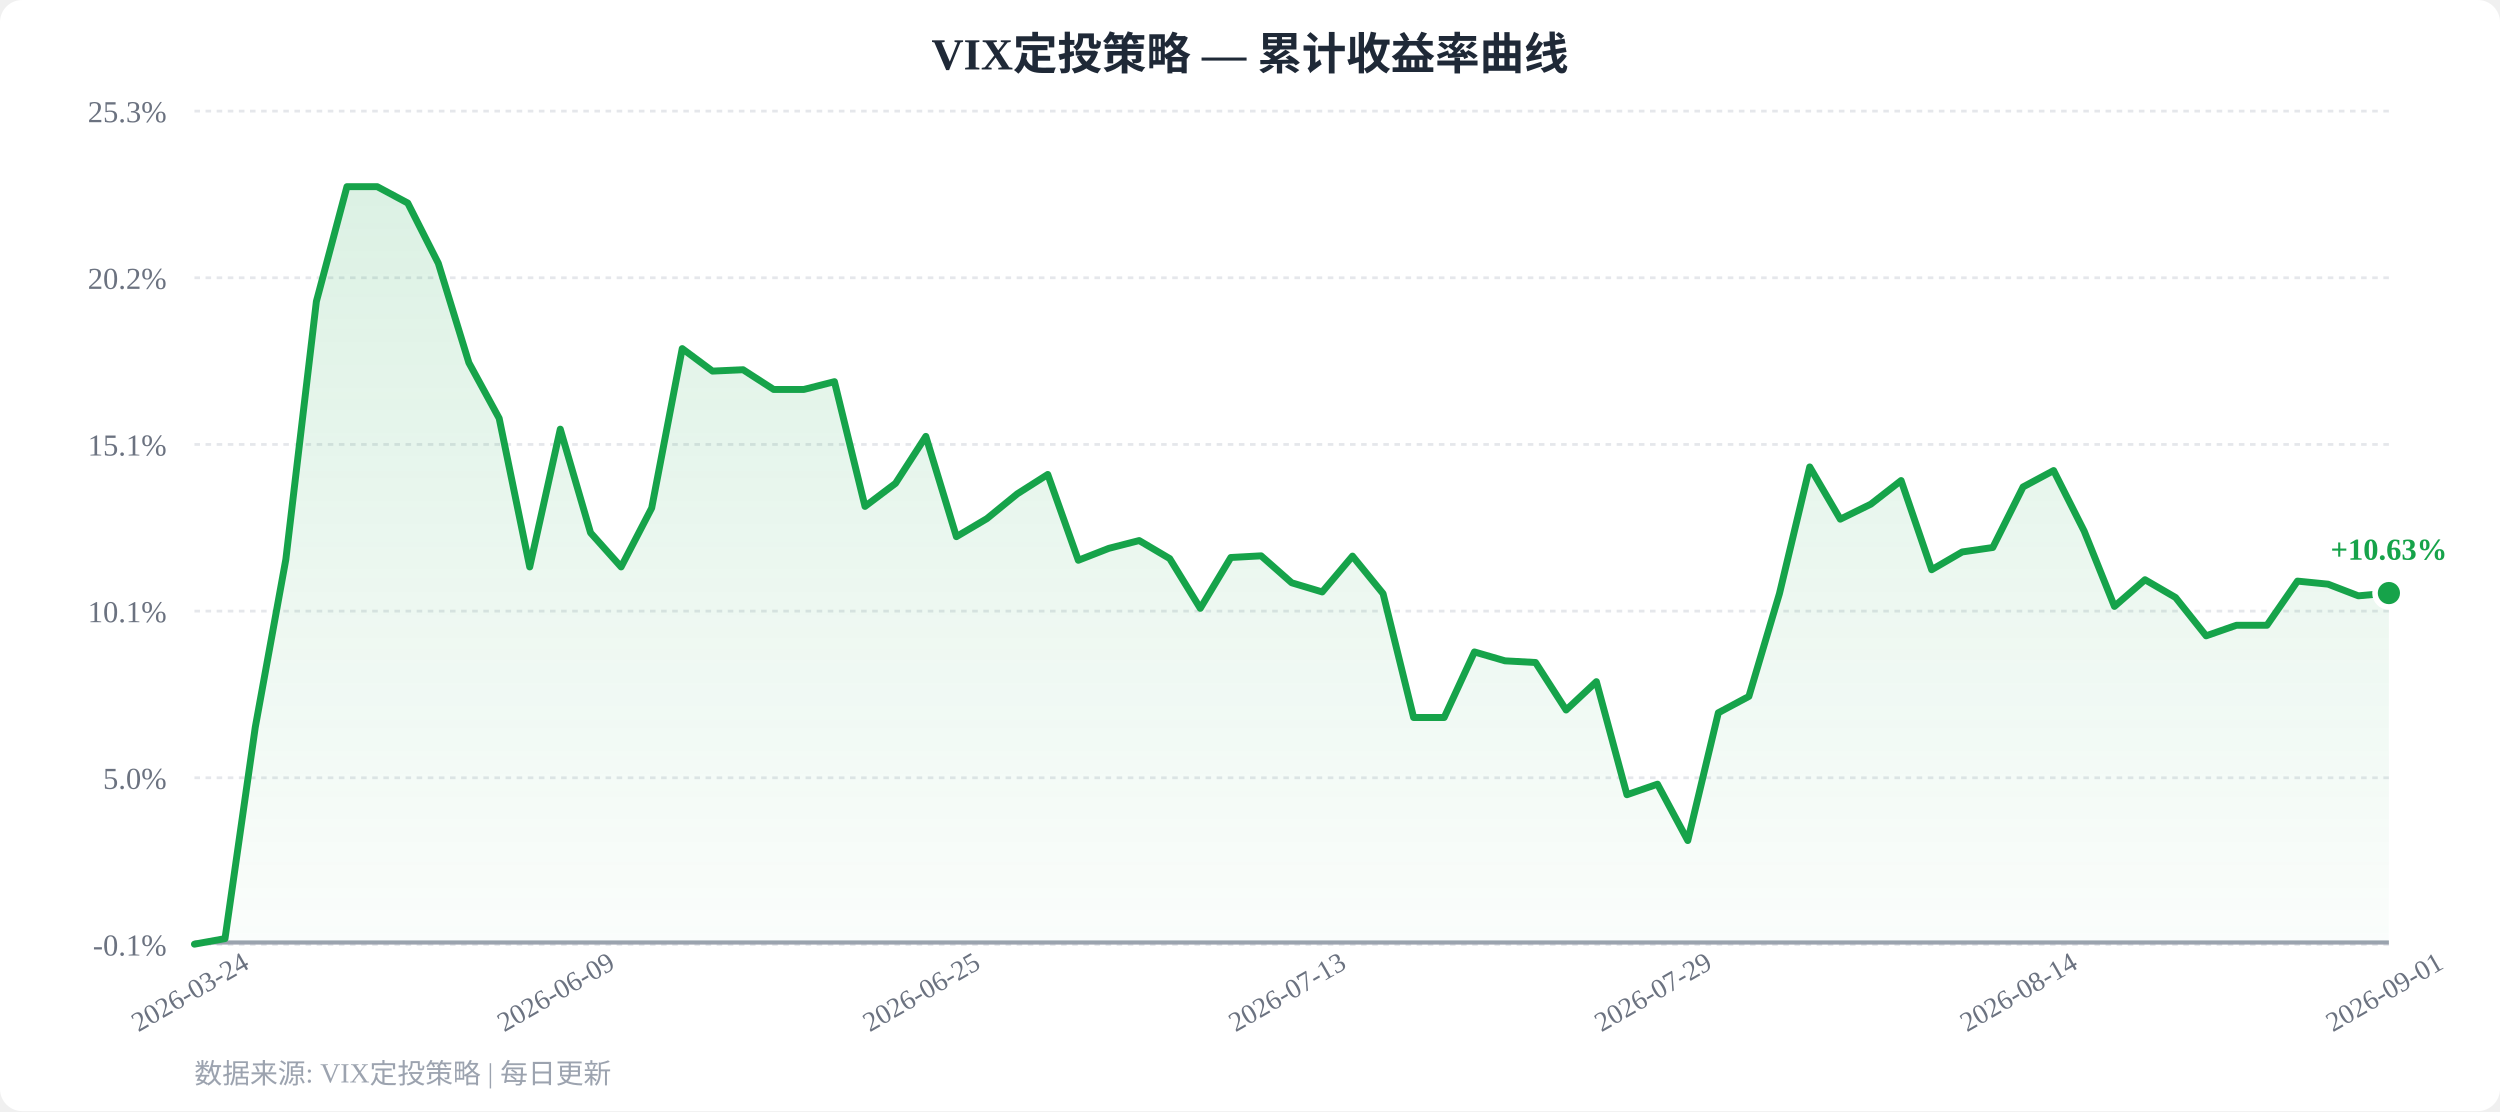
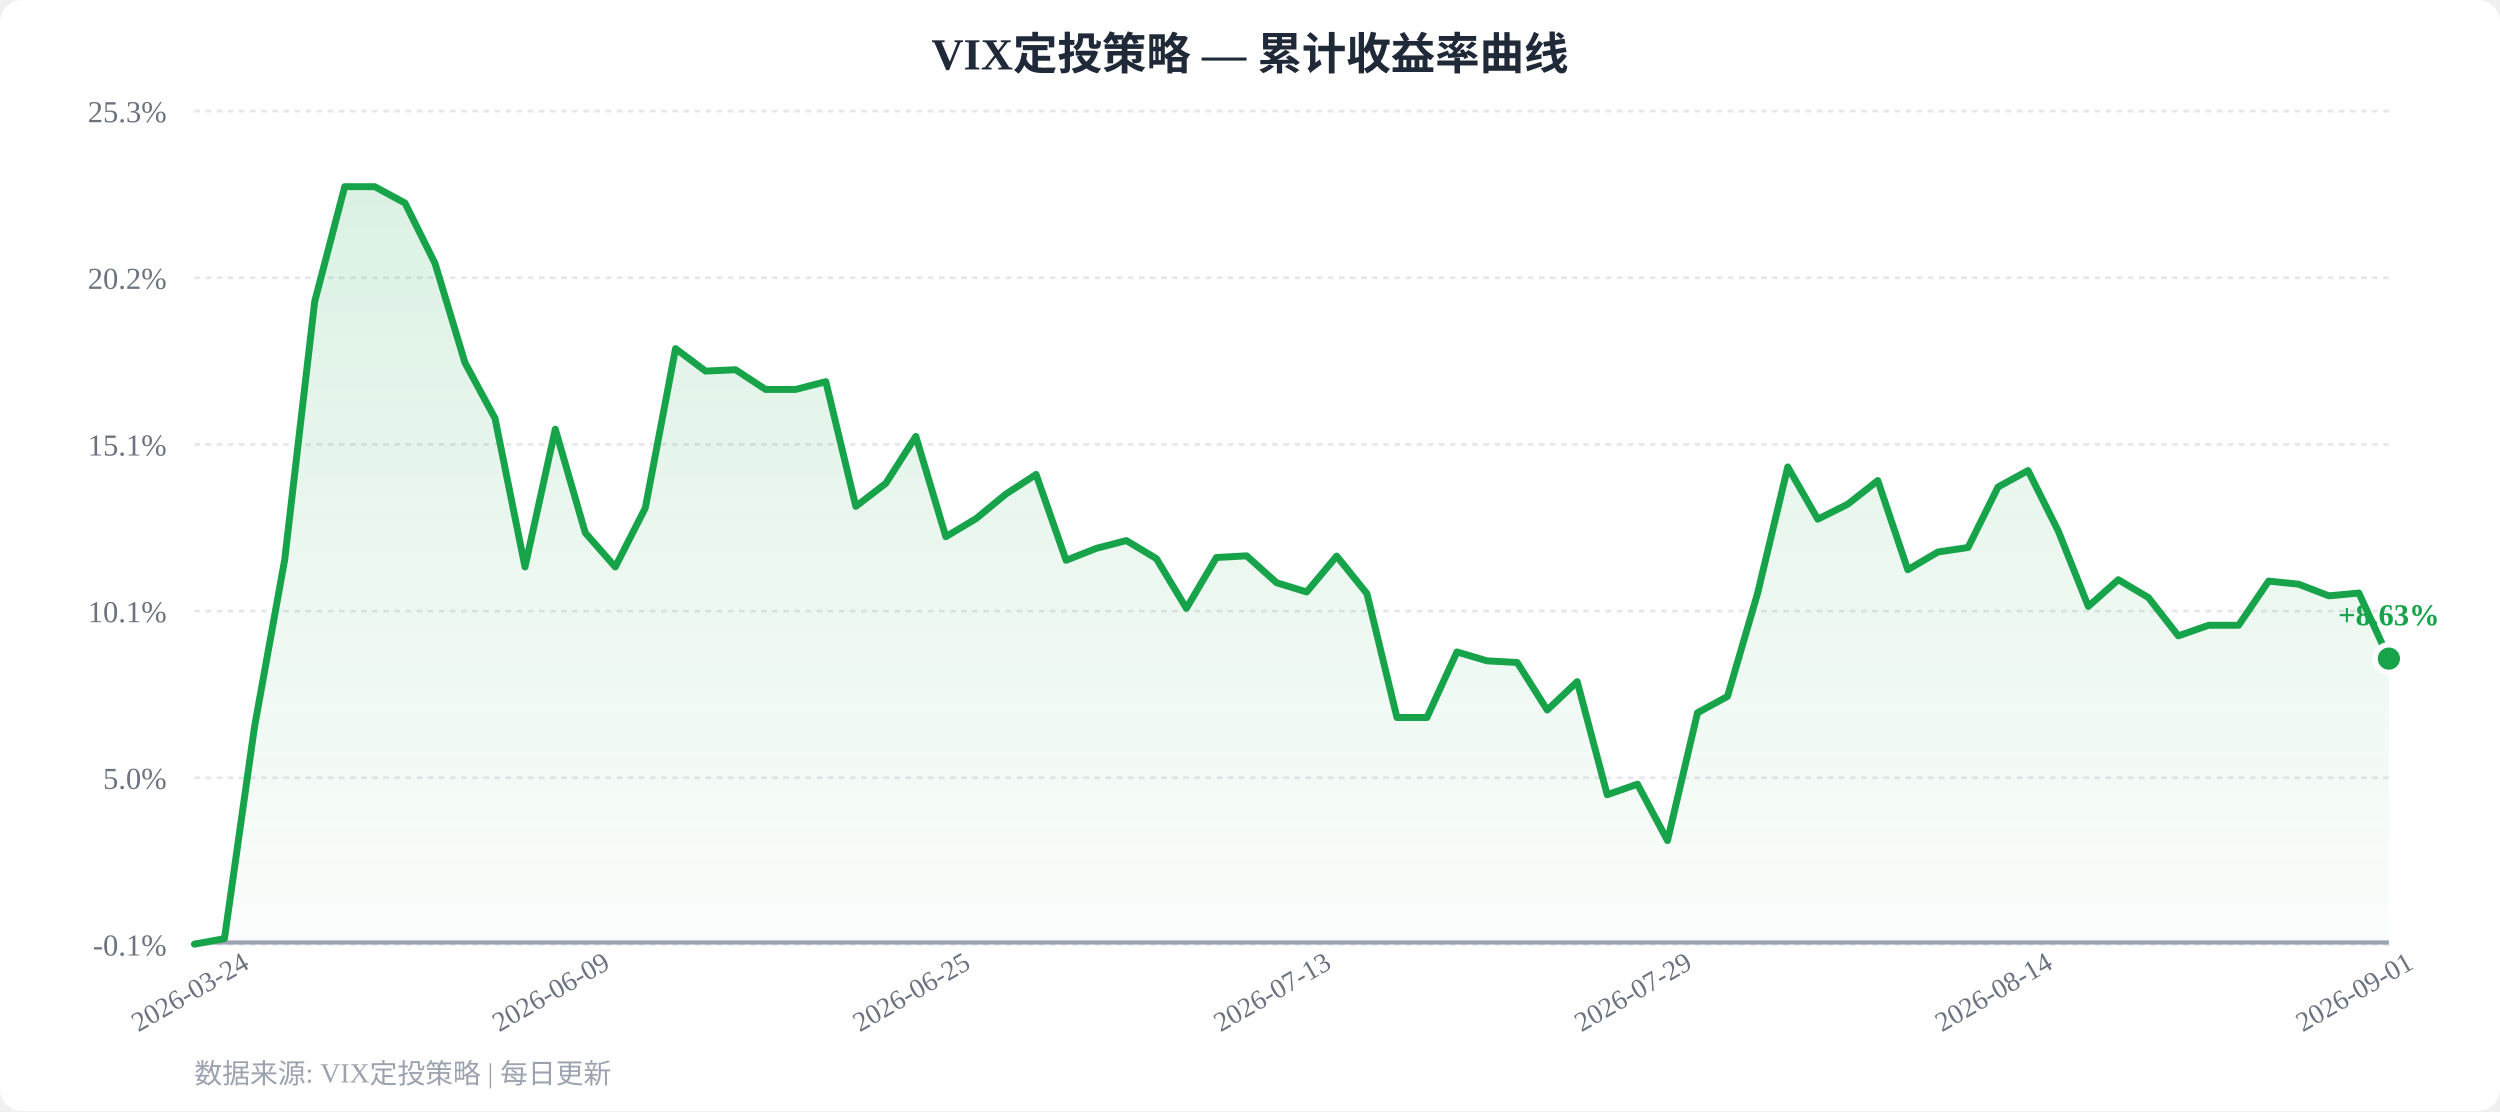
<svg xmlns="http://www.w3.org/2000/svg" viewBox="0 0 900 400" width="100%" height="100%">
  <defs>
    <linearGradient id="areaGradient" x1="0" y1="0" x2="0" y2="1">
      <stop offset="0%" stop-color="#16a34a" stop-opacity="0.15" />
      <stop offset="100%" stop-color="#16a34a" stop-opacity="0.02" />
    </linearGradient>
  </defs>
  <rect width="900" height="400" fill="#ffffff" rx="8" />
  <text x="450.0" y="25" text-anchor="middle" font-size="16" font-weight="bold" fill="#1f2937">VIX定投策略 — 累计收益率曲线</text>
  <line x1="70" y1="340.0" x2="860" y2="340.0" stroke="#e5e7eb" stroke-width="1" stroke-dasharray="2,2" />
  <line x1="70" y1="280.0" x2="860" y2="280.0" stroke="#e5e7eb" stroke-width="1" stroke-dasharray="2,2" />
  <line x1="70" y1="220.0" x2="860" y2="220.0" stroke="#e5e7eb" stroke-width="1" stroke-dasharray="2,2" />
  <line x1="70" y1="160.0" x2="860" y2="160.0" stroke="#e5e7eb" stroke-width="1" stroke-dasharray="2,2" />
  <line x1="70" y1="100.0" x2="860" y2="100.0" stroke="#e5e7eb" stroke-width="1" stroke-dasharray="2,2" />
  <line x1="70" y1="40.0" x2="860" y2="40.0" stroke="#e5e7eb" stroke-width="1" stroke-dasharray="2,2" />
  <line x1="70" y1="339.3" x2="860" y2="339.3" stroke="#9ca3af" stroke-width="1.5" />
-   <path d="M70.0,339.9 L81.0,337.9 L91.9,261.8 L102.9,201.4 L113.9,108.5 L124.9,67.2 L135.8,67.2 L146.8,73.1 L157.8,94.8 L168.8,130.6 L179.7,150.6 L190.7,204.1 L201.7,154.5 L212.6,191.8 L223.6,204.1 L234.6,182.9 L245.6,125.5 L256.5,133.6 L267.5,133.1 L278.5,140.2 L289.4,140.2 L300.4,137.4 L311.4,182.3 L322.4,174.0 L333.3,157.1 L344.3,193.2 L355.3,186.7 L366.2,177.8 L377.2,170.8 L388.2,201.7 L399.2,197.4 L410.1,194.6 L421.1,201.1 L432.1,219.0 L443.1,200.7 L454.0,200.1 L465.0,209.8 L476.0,213.1 L486.9,200.2 L497.9,213.7 L508.9,258.3 L519.9,258.3 L530.8,234.7 L541.8,237.9 L552.8,238.5 L563.8,255.6 L574.7,245.4 L585.7,286.1 L596.7,282.3 L607.6,302.6 L618.6,256.6 L629.6,250.7 L640.6,213.7 L651.5,168.1 L662.5,186.9 L673.5,181.5 L684.4,173.0 L695.4,205.1 L706.4,198.7 L717.4,197.1 L728.3,175.3 L739.3,169.4 L750.3,191.2 L761.2,218.3 L772.2,208.7 L783.2,215.1 L794.2,228.9 L805.1,225.1 L816.1,225.1 L827.1,209.2 L838.1,210.3 L849.0,214.5 L860.0,213.5 L860.0,339.3 L70.0,339.3 Z" fill="url(#areaGradient)" stroke="none" />
-   <path d="M70.0,339.9 L81.0,337.9 L91.9,261.8 L102.9,201.4 L113.9,108.5 L124.9,67.2 L135.8,67.2 L146.8,73.1 L157.8,94.8 L168.8,130.6 L179.7,150.6 L190.7,204.1 L201.7,154.5 L212.6,191.8 L223.6,204.1 L234.6,182.9 L245.6,125.5 L256.5,133.6 L267.5,133.1 L278.5,140.2 L289.4,140.2 L300.4,137.4 L311.4,182.3 L322.4,174.0 L333.3,157.1 L344.3,193.2 L355.3,186.7 L366.2,177.8 L377.2,170.8 L388.2,201.7 L399.2,197.4 L410.1,194.6 L421.1,201.1 L432.1,219.0 L443.1,200.7 L454.0,200.1 L465.0,209.8 L476.0,213.1 L486.9,200.2 L497.9,213.7 L508.9,258.3 L519.9,258.3 L530.8,234.7 L541.8,237.9 L552.8,238.5 L563.8,255.6 L574.7,245.4 L585.7,286.1 L596.7,282.3 L607.6,302.6 L618.6,256.6 L629.6,250.7 L640.6,213.7 L651.5,168.1 L662.5,186.9 L673.5,181.5 L684.4,173.0 L695.4,205.1 L706.4,198.7 L717.4,197.1 L728.3,175.3 L739.3,169.4 L750.3,191.2 L761.2,218.3 L772.2,208.7 L783.2,215.1 L794.2,228.9 L805.1,225.1 L816.1,225.1 L827.1,209.2 L838.1,210.3 L849.0,214.5 L860.0,213.5" fill="none" stroke="#16a34a" stroke-width="2.5" stroke-linejoin="round" stroke-linecap="round" />
-   <circle cx="860.0" cy="213.5" r="5" fill="#16a34a" stroke="#ffffff" stroke-width="2" />
-   <text x="860.0" y="201.5" text-anchor="middle" font-size="11" font-weight="bold" fill="#16a34a">+10.63%</text>
+   <path d="M70.0,339.9 L80.8,337.9 L91.6,261.8 L102.5,201.4 L113.3,108.5 L124.1,67.2 L134.9,67.2 L145.8,73.1 L156.6,94.8 L167.4,130.6 L178.2,150.6 L189.0,204.1 L199.9,154.5 L210.7,191.8 L221.5,204.1 L232.3,182.9 L243.2,125.5 L254.0,133.6 L264.8,133.1 L275.6,140.2 L286.4,140.2 L297.3,137.4 L308.1,182.3 L318.9,174.0 L329.7,157.1 L340.5,193.2 L351.4,186.7 L362.2,177.8 L373.0,170.8 L383.8,201.7 L394.7,197.4 L405.5,194.6 L416.3,201.1 L427.1,219.0 L437.9,200.7 L448.8,200.1 L459.6,209.8 L470.4,213.1 L481.2,200.2 L492.1,213.7 L502.9,258.3 L513.7,258.3 L524.5,234.7 L535.3,237.9 L546.2,238.5 L557.0,255.6 L567.8,245.4 L578.6,286.1 L589.5,282.3 L600.3,302.6 L611.1,256.6 L621.9,250.7 L632.7,213.7 L643.6,168.1 L654.4,186.9 L665.2,181.5 L676.0,173.0 L686.8,205.1 L697.7,198.7 L708.5,197.1 L719.3,175.3 L730.1,169.4 L741.0,191.2 L751.8,218.3 L762.6,208.7 L773.4,215.1 L784.2,228.9 L795.1,225.1 L805.9,225.1 L816.7,209.2 L827.5,210.3 L838.4,214.5 L849.2,213.5 L860.0,237.1 L860.0,339.3 L70.0,339.3 Z" fill="url(#areaGradient)" stroke="none" />
+   <path d="M70.0,339.9 L80.8,337.9 L91.6,261.8 L102.5,201.4 L113.3,108.5 L124.1,67.2 L134.9,67.2 L145.8,73.1 L156.6,94.8 L167.4,130.6 L178.2,150.6 L189.0,204.1 L199.9,154.5 L210.7,191.8 L221.5,204.1 L232.3,182.9 L243.2,125.5 L254.0,133.6 L264.8,133.1 L275.6,140.2 L286.4,140.2 L297.3,137.4 L308.1,182.3 L318.9,174.0 L329.7,157.1 L340.5,193.2 L351.4,186.7 L362.2,177.8 L373.0,170.8 L383.8,201.7 L394.7,197.4 L405.5,194.6 L416.3,201.1 L427.1,219.0 L437.9,200.7 L448.8,200.1 L459.6,209.8 L470.4,213.1 L481.2,200.2 L492.1,213.7 L502.9,258.3 L513.7,258.3 L524.5,234.7 L535.3,237.9 L546.2,238.5 L557.0,255.6 L567.8,245.4 L578.6,286.1 L589.5,282.3 L600.3,302.6 L611.1,256.6 L621.9,250.7 L632.7,213.7 L643.6,168.1 L654.4,186.9 L665.2,181.5 L676.0,173.0 L686.8,205.1 L697.7,198.7 L708.5,197.1 L719.3,175.3 L730.1,169.4 L741.0,191.2 L751.8,218.3 L762.6,208.7 L773.4,215.1 L784.2,228.9 L795.1,225.1 L805.9,225.1 L816.7,209.2 L827.5,210.3 L838.4,214.5 L849.2,213.5 L860.0,237.1" fill="none" stroke="#16a34a" stroke-width="2.5" stroke-linejoin="round" stroke-linecap="round" />
+   <circle cx="860.0" cy="237.1" r="5" fill="#16a34a" stroke="#ffffff" stroke-width="2" />
+   <text x="860.0" y="225.1" text-anchor="middle" font-size="11" font-weight="bold" fill="#16a34a">+8.63%</text>
  <text x="60" y="344.0" text-anchor="end" font-size="11" fill="#6b7280">-0.1%</text>
  <text x="60" y="284.0" text-anchor="end" font-size="11" fill="#6b7280">5.0%</text>
  <text x="60" y="224.0" text-anchor="end" font-size="11" fill="#6b7280">10.1%</text>
  <text x="60" y="164.0" text-anchor="end" font-size="11" fill="#6b7280">15.1%</text>
  <text x="60" y="104.0" text-anchor="end" font-size="11" fill="#6b7280">20.2%</text>
  <text x="60" y="44.0" text-anchor="end" font-size="11" fill="#6b7280">25.3%</text>
  <text x="70.0" y="360" text-anchor="middle" font-size="10" fill="#6b7280" transform="rotate(-30 70.0,360)">2026-03-24</text>
-   <text x="201.7" y="360" text-anchor="middle" font-size="10" fill="#6b7280" transform="rotate(-30 201.7,360)">2026-06-09</text>
-   <text x="333.3" y="360" text-anchor="middle" font-size="10" fill="#6b7280" transform="rotate(-30 333.3,360)">2026-06-25</text>
-   <text x="465.0" y="360" text-anchor="middle" font-size="10" fill="#6b7280" transform="rotate(-30 465.0,360)">2026-07-13</text>
-   <text x="596.7" y="360" text-anchor="middle" font-size="10" fill="#6b7280" transform="rotate(-30 596.7,360)">2026-07-29</text>
-   <text x="728.3" y="360" text-anchor="middle" font-size="10" fill="#6b7280" transform="rotate(-30 728.3,360)">2026-08-14</text>
-   <text x="860.0" y="360" text-anchor="middle" font-size="10" fill="#6b7280" transform="rotate(-30 860.0,360)">2026-09-01</text>
+   <text x="199.9" y="360" text-anchor="middle" font-size="10" fill="#6b7280" transform="rotate(-30 199.9,360)">2026-06-09</text>
+   <text x="329.7" y="360" text-anchor="middle" font-size="10" fill="#6b7280" transform="rotate(-30 329.7,360)">2026-06-25</text>
+   <text x="459.6" y="360" text-anchor="middle" font-size="10" fill="#6b7280" transform="rotate(-30 459.6,360)">2026-07-13</text>
+   <text x="589.5" y="360" text-anchor="middle" font-size="10" fill="#6b7280" transform="rotate(-30 589.5,360)">2026-07-29</text>
+   <text x="719.3" y="360" text-anchor="middle" font-size="10" fill="#6b7280" transform="rotate(-30 719.3,360)">2026-08-14</text>
+   <text x="849.2" y="360" text-anchor="middle" font-size="10" fill="#6b7280" transform="rotate(-30 849.2,360)">2026-09-01</text>
  <text x="70" y="390" font-size="10" fill="#9ca3af">数据来源: VIX定投策略 | 每日更新</text>
</svg>
